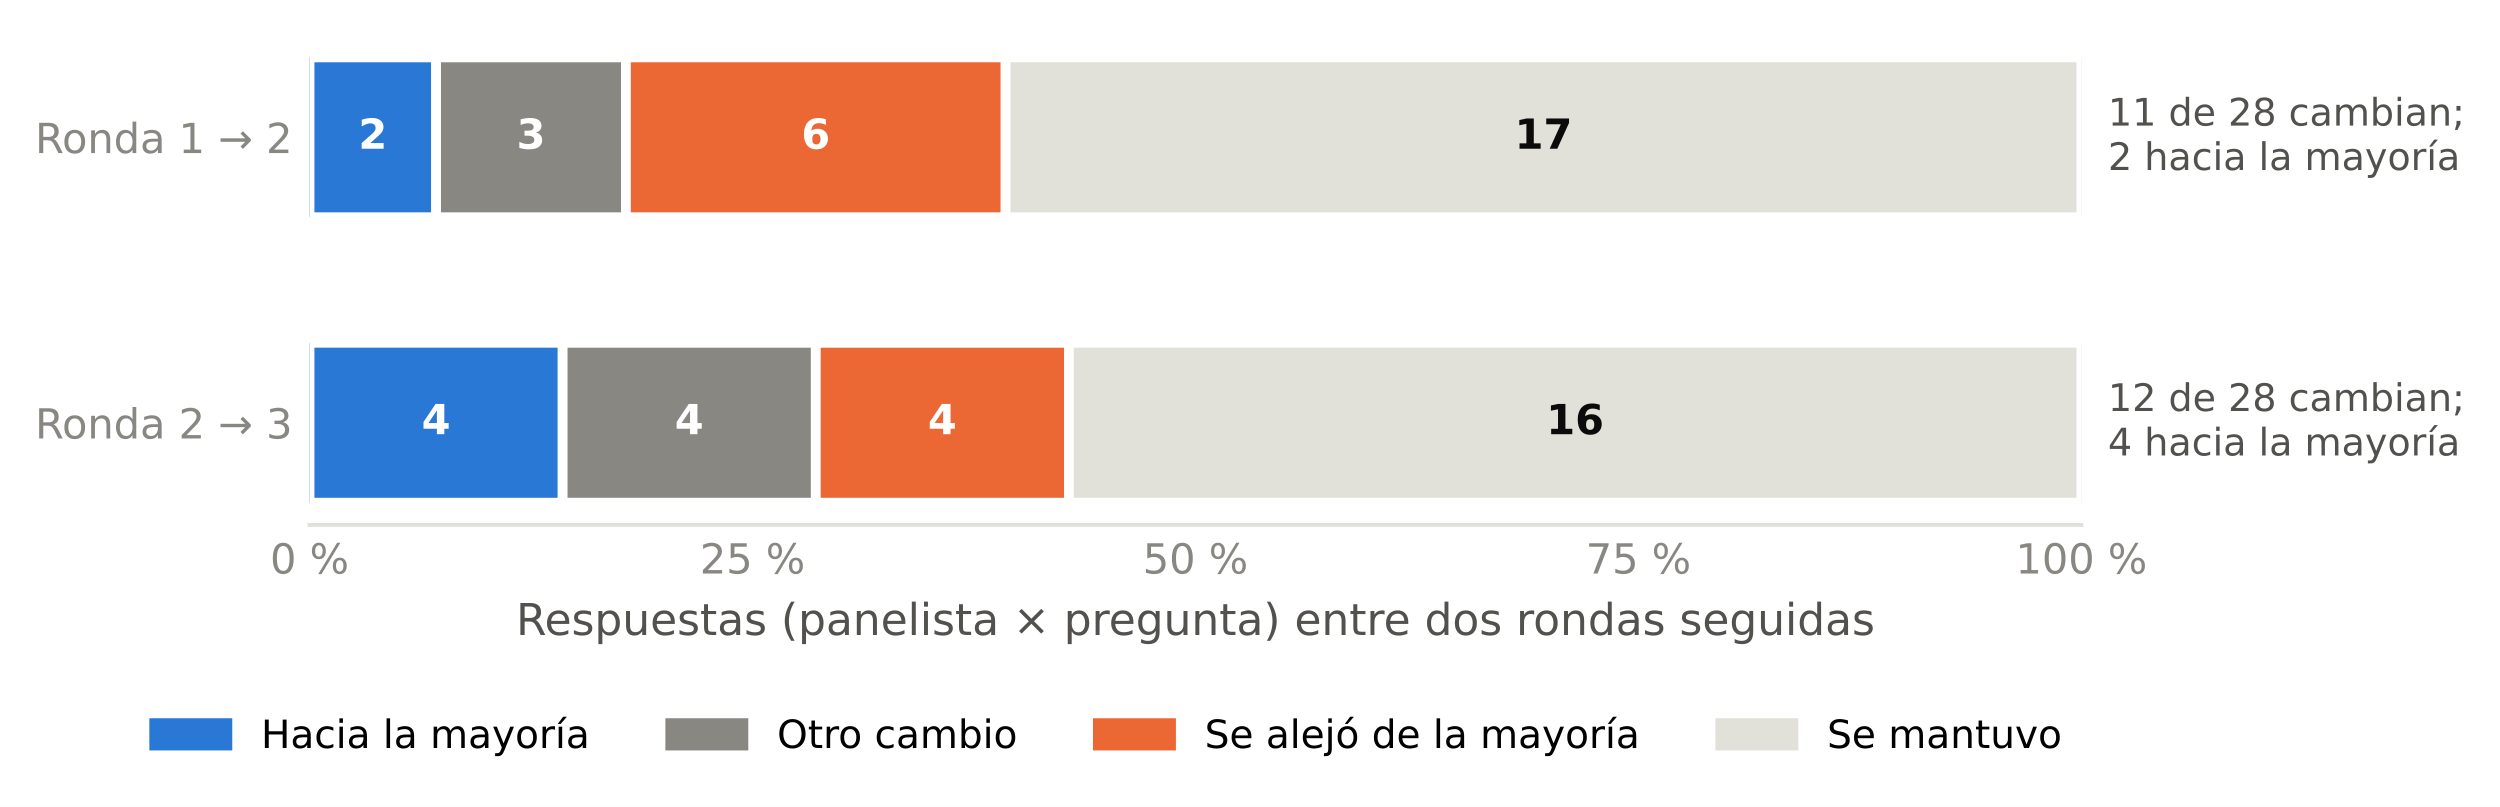
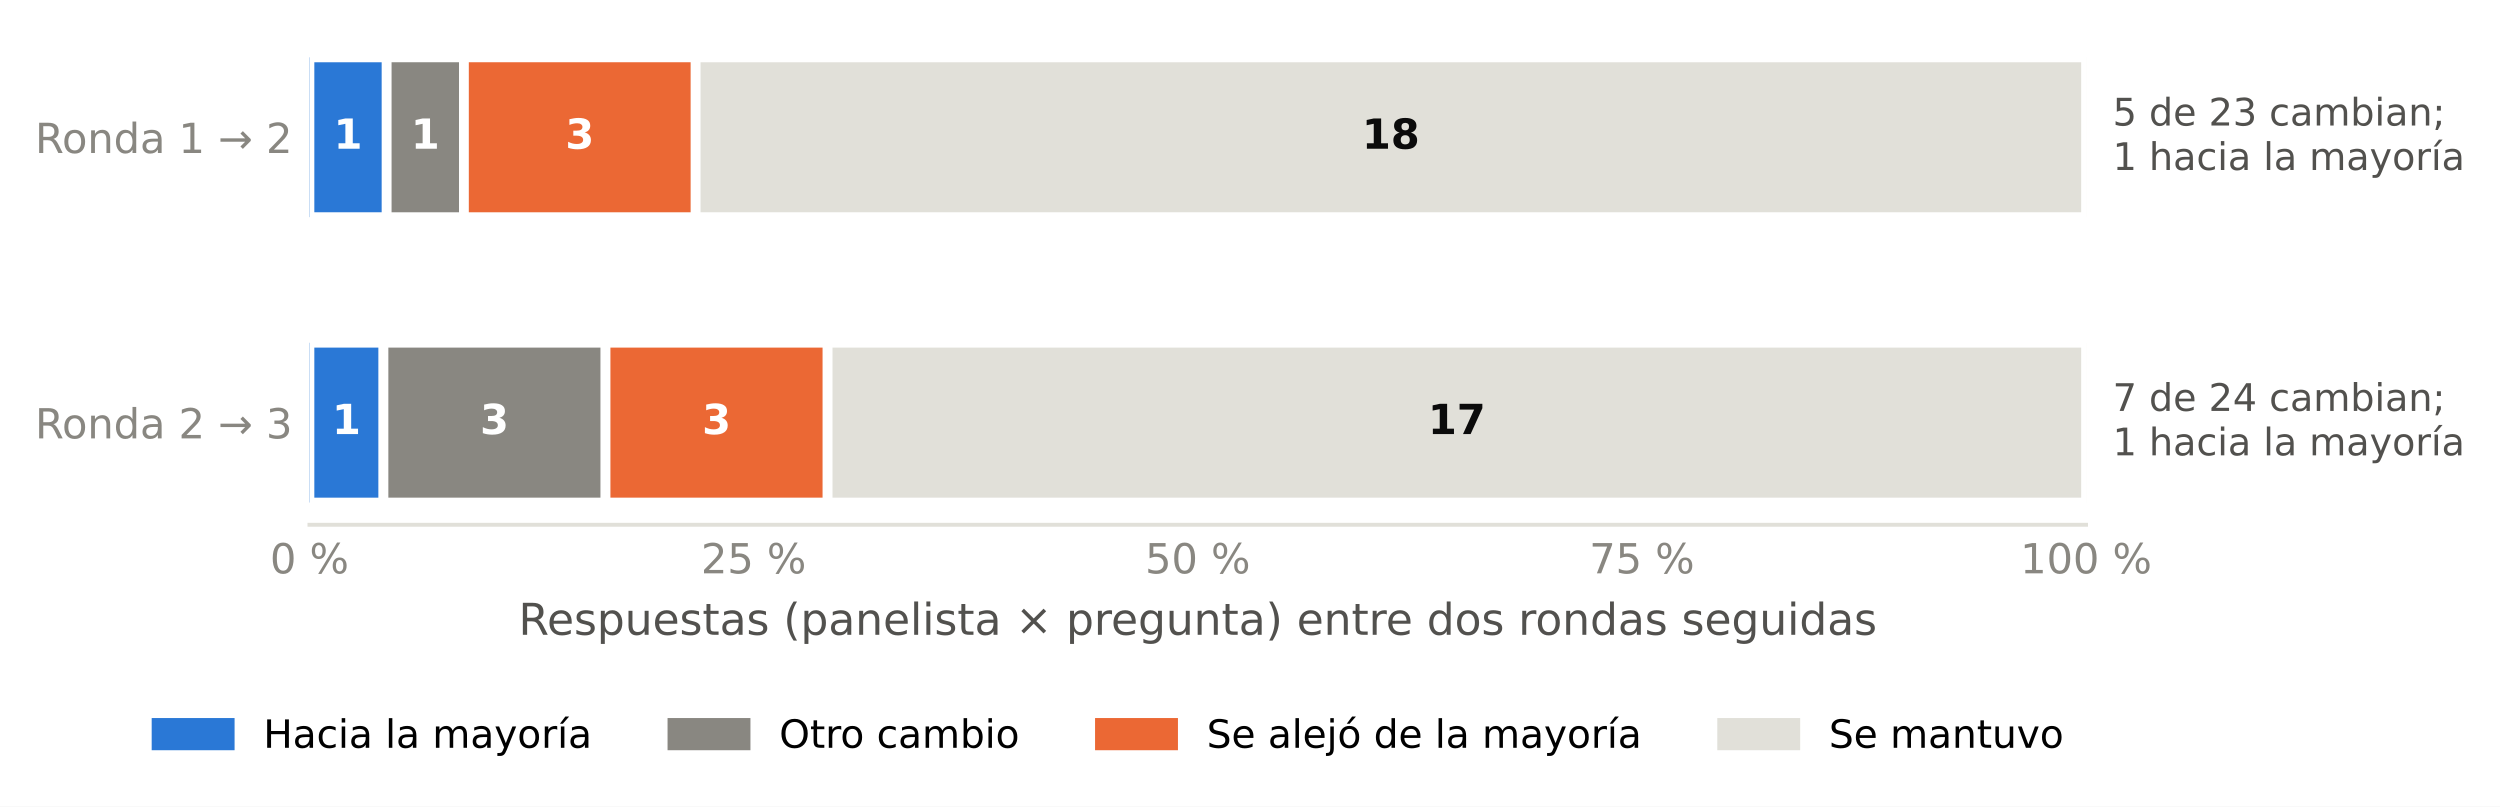
- <svg xmlns="http://www.w3.org/2000/svg" width="512.537pt" height="165.415pt" viewBox="0 0 512.537 165.415" version="1.1">
+ <svg xmlns="http://www.w3.org/2000/svg" width="512.684pt" height="165.415pt" viewBox="0 0 512.684 165.415" version="1.1">
  <defs>
    <style type="text/css">*{stroke-linejoin: round; stroke-linecap: butt}</style>
  </defs>
  <g id="figure_1">
    <g id="patch_1">
-       <path d="M 0 165.415  L 512.537 165.415  L 512.537 0  L 0 0  z " style="fill: #ffffff" />
+       <path d="M 0 165.415  L 512.684 165.415  L 512.684 0  L 0 0  z " style="fill: #ffffff" />
    </g>
    <g id="axes_1">
      <g id="patch_2">
-         <path d="M 63.46 107.618  L 426.713 107.618  L 426.713 7.2  L 63.46 7.2  z " style="fill: #ffffff" />
+         <path d="M 63.46 107.618  L 427.793 107.618  L 427.793 7.2  L 63.46 7.2  z " style="fill: #ffffff" />
      </g>
      <g id="patch_3">
-         <path d="M 63.46 11.764  L 89.406 11.764  L 89.406 44.535  L 63.46 44.535  z " clip-path="url(#pc1e5c1a026)" style="fill: #2a78d6; stroke: #ffffff; stroke-width: 2; stroke-linejoin: miter" />
+         <path d="M 63.46 11.764  L 79.3 11.764  L 79.3 44.535  L 63.46 44.535  z " clip-path="url(#pf896f9b604)" style="fill: #2a78d6; stroke: #ffffff; stroke-width: 2; stroke-linejoin: miter" />
      </g>
      <g id="patch_4">
-         <path d="M 89.406 11.764  L 128.326 11.764  L 128.326 44.535  L 89.406 44.535  z " clip-path="url(#pc1e5c1a026)" style="fill: #898781; stroke: #ffffff; stroke-width: 2; stroke-linejoin: miter" />
+         <path d="M 79.3 11.764  L 95.141 11.764  L 95.141 44.535  L 79.3 44.535  z " clip-path="url(#pf896f9b604)" style="fill: #898781; stroke: #ffffff; stroke-width: 2; stroke-linejoin: miter" />
      </g>
      <g id="patch_5">
-         <path d="M 128.326 11.764  L 206.167 11.764  L 206.167 44.535  L 128.326 44.535  z " clip-path="url(#pc1e5c1a026)" style="fill: #eb6834; stroke: #ffffff; stroke-width: 2; stroke-linejoin: miter" />
+         <path d="M 95.141 11.764  L 142.663 11.764  L 142.663 44.535  L 95.141 44.535  z " clip-path="url(#pf896f9b604)" style="fill: #eb6834; stroke: #ffffff; stroke-width: 2; stroke-linejoin: miter" />
      </g>
      <g id="patch_6">
-         <path d="M 206.167 11.764  L 426.713 11.764  L 426.713 44.535  L 206.167 44.535  z " clip-path="url(#pc1e5c1a026)" style="fill: #e1e0d9; stroke: #ffffff; stroke-width: 2; stroke-linejoin: miter" />
+         <path d="M 142.663 11.764  L 427.793 11.764  L 427.793 44.535  L 142.663 44.535  z " clip-path="url(#pf896f9b604)" style="fill: #e1e0d9; stroke: #ffffff; stroke-width: 2; stroke-linejoin: miter" />
      </g>
      <g id="patch_7">
-         <path d="M 63.46 70.283  L 115.353 70.283  L 115.353 103.054  L 63.46 103.054  z " clip-path="url(#pc1e5c1a026)" style="fill: #2a78d6; stroke: #ffffff; stroke-width: 2; stroke-linejoin: miter" />
+         <path d="M 63.46 70.283  L 78.64 70.283  L 78.64 103.054  L 63.46 103.054  z " clip-path="url(#pf896f9b604)" style="fill: #2a78d6; stroke: #ffffff; stroke-width: 2; stroke-linejoin: miter" />
      </g>
      <g id="patch_8">
-         <path d="M 115.353 70.283  L 167.247 70.283  L 167.247 103.054  L 115.353 103.054  z " clip-path="url(#pc1e5c1a026)" style="fill: #898781; stroke: #ffffff; stroke-width: 2; stroke-linejoin: miter" />
+         <path d="M 78.64 70.283  L 124.182 70.283  L 124.182 103.054  L 78.64 103.054  z " clip-path="url(#pf896f9b604)" style="fill: #898781; stroke: #ffffff; stroke-width: 2; stroke-linejoin: miter" />
      </g>
      <g id="patch_9">
-         <path d="M 167.247 70.283  L 219.14 70.283  L 219.14 103.054  L 167.247 103.054  z " clip-path="url(#pc1e5c1a026)" style="fill: #eb6834; stroke: #ffffff; stroke-width: 2; stroke-linejoin: miter" />
+         <path d="M 124.182 70.283  L 169.724 70.283  L 169.724 103.054  L 124.182 103.054  z " clip-path="url(#pf896f9b604)" style="fill: #eb6834; stroke: #ffffff; stroke-width: 2; stroke-linejoin: miter" />
      </g>
      <g id="patch_10">
-         <path d="M 219.14 70.283  L 426.713 70.283  L 426.713 103.054  L 219.14 103.054  z " clip-path="url(#pc1e5c1a026)" style="fill: #e1e0d9; stroke: #ffffff; stroke-width: 2; stroke-linejoin: miter" />
+         <path d="M 169.724 70.283  L 427.793 70.283  L 427.793 103.054  L 169.724 103.054  z " clip-path="url(#pf896f9b604)" style="fill: #e1e0d9; stroke: #ffffff; stroke-width: 2; stroke-linejoin: miter" />
      </g>
      <g id="matplotlib.axis_1">
        <g id="xtick_1">
          <g id="line2d_1" />
          <g id="text_1">
            <text style="font-size: 8.5px; font-family: 'DejaVu Sans', 'Helvetica', 'Arial', sans-serif; text-anchor: middle; fill: #898781" x="63.46" y="117.577" transform="rotate(-0 63.45977 117.577)">0 %</text>
          </g>
        </g>
        <g id="xtick_2">
          <g id="line2d_2" />
          <g id="text_2">
-             <text style="font-size: 8.5px; font-family: 'DejaVu Sans', 'Helvetica', 'Arial', sans-serif; text-anchor: middle; fill: #898781" x="154.273" y="117.577" transform="rotate(-0 154.2732 117.577)">25 %</text>
+             <text style="font-size: 8.5px; font-family: 'DejaVu Sans', 'Helvetica', 'Arial', sans-serif; text-anchor: middle; fill: #898781" x="154.543" y="117.577" transform="rotate(-0 154.5432 117.577)">25 %</text>
          </g>
        </g>
        <g id="xtick_3">
          <g id="line2d_3" />
          <g id="text_3">
-             <text style="font-size: 8.5px; font-family: 'DejaVu Sans', 'Helvetica', 'Arial', sans-serif; text-anchor: middle; fill: #898781" x="245.087" y="117.577" transform="rotate(-0 245.0866 117.577)">50 %</text>
+             <text style="font-size: 8.5px; font-family: 'DejaVu Sans', 'Helvetica', 'Arial', sans-serif; text-anchor: middle; fill: #898781" x="245.627" y="117.577" transform="rotate(-0 245.6266 117.577)">50 %</text>
          </g>
        </g>
        <g id="xtick_4">
          <g id="line2d_4" />
          <g id="text_4">
-             <text style="font-size: 8.5px; font-family: 'DejaVu Sans', 'Helvetica', 'Arial', sans-serif; text-anchor: middle; fill: #898781" x="335.9" y="117.577" transform="rotate(-0 335.9 117.577)">75 %</text>
+             <text style="font-size: 8.5px; font-family: 'DejaVu Sans', 'Helvetica', 'Arial', sans-serif; text-anchor: middle; fill: #898781" x="336.71" y="117.577" transform="rotate(-0 336.71 117.577)">75 %</text>
          </g>
        </g>
        <g id="xtick_5">
          <g id="line2d_5" />
          <g id="text_5">
-             <text style="font-size: 8.5px; font-family: 'DejaVu Sans', 'Helvetica', 'Arial', sans-serif; text-anchor: middle; fill: #898781" x="426.713" y="117.577" transform="rotate(-0 426.7134 117.577)">100 %</text>
+             <text style="font-size: 8.5px; font-family: 'DejaVu Sans', 'Helvetica', 'Arial', sans-serif; text-anchor: middle; fill: #898781" x="427.793" y="117.577" transform="rotate(-0 427.7934 117.577)">100 %</text>
          </g>
        </g>
        <g id="text_6">
-           <text style="font-size: 9px; font-family: 'DejaVu Sans', 'Helvetica', 'Arial', sans-serif; text-anchor: middle; fill: #52514e" x="245.087" y="130.183" transform="rotate(-0 245.0866 130.1834)">Respuestas (panelista × pregunta) entre dos rondas seguidas</text>
+           <text style="font-size: 9px; font-family: 'DejaVu Sans', 'Helvetica', 'Arial', sans-serif; text-anchor: middle; fill: #52514e" x="245.627" y="130.183" transform="rotate(-0 245.6266 130.1834)">Respuestas (panelista × pregunta) entre dos rondas seguidas</text>
        </g>
      </g>
      <g id="matplotlib.axis_2">
        <g id="ytick_1">
          <g id="line2d_6" />
          <g id="text_7">
            <text style="font-size: 8.5px; font-family: 'DejaVu Sans', 'Helvetica', 'Arial', sans-serif; text-anchor: end; fill: #898781" x="59.96" y="31.379" transform="rotate(-0 59.95977 31.37909)">Ronda 1 → 2</text>
          </g>
        </g>
        <g id="ytick_2">
          <g id="line2d_7" />
          <g id="text_8">
            <text style="font-size: 8.5px; font-family: 'DejaVu Sans', 'Helvetica', 'Arial', sans-serif; text-anchor: end; fill: #898781" x="59.96" y="89.898" transform="rotate(-0 59.95977 89.89795)">Ronda 2 → 3</text>
          </g>
        </g>
      </g>
      <g id="patch_11">
-         <path d="M 63.46 107.618  L 426.713 107.618  " style="fill: none; stroke: #e1e0d9; stroke-width: 0.8; stroke-linejoin: miter; stroke-linecap: square" />
+         <path d="M 63.46 107.618  L 427.793 107.618  " style="fill: none; stroke: #e1e0d9; stroke-width: 0.8; stroke-linejoin: miter; stroke-linecap: square" />
      </g>
      <g id="text_9">
-         <text style="font-weight: 700; font-size: 8.5px; font-family: 'DejaVu Sans', 'Helvetica', 'Arial', sans-serif; text-anchor: middle; fill: #ffffff" x="76.433" y="30.495" transform="rotate(-0 76.43311 30.49522)">2</text>
+         <text style="font-weight: 700; font-size: 8.5px; font-family: 'DejaVu Sans', 'Helvetica', 'Arial', sans-serif; text-anchor: middle; fill: #ffffff" x="71.38" y="30.495" transform="rotate(-0 71.38006 30.49522)">1</text>
      </g>
      <g id="text_10">
-         <text style="font-weight: 700; font-size: 8.5px; font-family: 'DejaVu Sans', 'Helvetica', 'Arial', sans-serif; text-anchor: middle; fill: #ffffff" x="108.866" y="30.495" transform="rotate(-0 108.8665 30.49522)">3</text>
+         <text style="font-weight: 700; font-size: 8.5px; font-family: 'DejaVu Sans', 'Helvetica', 'Arial', sans-serif; text-anchor: middle; fill: #ffffff" x="87.221" y="30.495" transform="rotate(-0 87.22065 30.49522)">1</text>
      </g>
      <g id="text_11">
-         <text style="font-weight: 700; font-size: 8.5px; font-family: 'DejaVu Sans', 'Helvetica', 'Arial', sans-serif; text-anchor: middle; fill: #ffffff" x="167.247" y="30.495" transform="rotate(-0 167.2465 30.49522)">6</text>
+         <text style="font-weight: 700; font-size: 8.5px; font-family: 'DejaVu Sans', 'Helvetica', 'Arial', sans-serif; text-anchor: middle; fill: #ffffff" x="118.902" y="30.495" transform="rotate(-0 118.9018 30.49522)">3</text>
      </g>
      <g id="text_12">
-         <text style="font-weight: 700; font-size: 8.5px; font-family: 'DejaVu Sans', 'Helvetica', 'Arial', sans-serif; text-anchor: middle; fill: #0b0b0b" x="316.44" y="30.495" transform="rotate(-0 316.44 30.49522)">17</text>
+         <text style="font-weight: 700; font-size: 8.5px; font-family: 'DejaVu Sans', 'Helvetica', 'Arial', sans-serif; text-anchor: middle; fill: #0b0b0b" x="285.228" y="30.495" transform="rotate(-0 285.228 30.49522)">18</text>
      </g>
      <g id="text_13">
-         <text style="font-size: 7.8px; font-family: 'DejaVu Sans', 'Helvetica', 'Arial', sans-serif; fill: #52514e" transform="translate(432.1622 25.74772)">11 de 28 cambian;</text>
-         <text style="font-size: 7.8px; font-family: 'DejaVu Sans', 'Helvetica', 'Arial', sans-serif; fill: #52514e" transform="translate(432.1622 34.85641)">2 hacia la mayoría</text>
+         <text style="font-size: 7.8px; font-family: 'DejaVu Sans', 'Helvetica', 'Arial', sans-serif; fill: #52514e" transform="translate(433.2584 25.74772)">5 de 23 cambian;</text>
+         <text style="font-size: 7.8px; font-family: 'DejaVu Sans', 'Helvetica', 'Arial', sans-serif; fill: #52514e" transform="translate(433.2584 34.85641)">1 hacia la mayoría</text>
      </g>
      <g id="text_14">
-         <text style="font-weight: 700; font-size: 8.5px; font-family: 'DejaVu Sans', 'Helvetica', 'Arial', sans-serif; text-anchor: middle; fill: #ffffff" x="89.406" y="89.014" transform="rotate(-0 89.40645 89.01408)">4</text>
+         <text style="font-weight: 700; font-size: 8.5px; font-family: 'DejaVu Sans', 'Helvetica', 'Arial', sans-serif; text-anchor: middle; fill: #ffffff" x="71.05" y="89.014" transform="rotate(-0 71.05005 89.01408)">1</text>
      </g>
      <g id="text_15">
-         <text style="font-weight: 700; font-size: 8.5px; font-family: 'DejaVu Sans', 'Helvetica', 'Arial', sans-serif; text-anchor: middle; fill: #ffffff" x="141.3" y="89.014" transform="rotate(-0 141.2998 89.01408)">4</text>
+         <text style="font-weight: 700; font-size: 8.5px; font-family: 'DejaVu Sans', 'Helvetica', 'Arial', sans-serif; text-anchor: middle; fill: #ffffff" x="101.411" y="89.014" transform="rotate(-0 101.4112 89.01408)">3</text>
      </g>
      <g id="text_16">
-         <text style="font-weight: 700; font-size: 8.5px; font-family: 'DejaVu Sans', 'Helvetica', 'Arial', sans-serif; text-anchor: middle; fill: #ffffff" x="193.193" y="89.014" transform="rotate(-0 193.1932 89.01408)">4</text>
+         <text style="font-weight: 700; font-size: 8.5px; font-family: 'DejaVu Sans', 'Helvetica', 'Arial', sans-serif; text-anchor: middle; fill: #ffffff" x="146.953" y="89.014" transform="rotate(-0 146.9529 89.01408)">3</text>
      </g>
      <g id="text_17">
-         <text style="font-weight: 700; font-size: 8.5px; font-family: 'DejaVu Sans', 'Helvetica', 'Arial', sans-serif; text-anchor: middle; fill: #0b0b0b" x="322.927" y="89.014" transform="rotate(-0 322.9266 89.01408)">16</text>
+         <text style="font-weight: 700; font-size: 8.5px; font-family: 'DejaVu Sans', 'Helvetica', 'Arial', sans-serif; text-anchor: middle; fill: #0b0b0b" x="298.759" y="89.014" transform="rotate(-0 298.7585 89.01408)">17</text>
      </g>
      <g id="text_18">
-         <text style="font-size: 7.8px; font-family: 'DejaVu Sans', 'Helvetica', 'Arial', sans-serif; fill: #52514e" transform="translate(432.1622 84.26658)">12 de 28 cambian;</text>
-         <text style="font-size: 7.8px; font-family: 'DejaVu Sans', 'Helvetica', 'Arial', sans-serif; fill: #52514e" transform="translate(432.1622 93.37528)">4 hacia la mayoría</text>
+         <text style="font-size: 7.8px; font-family: 'DejaVu Sans', 'Helvetica', 'Arial', sans-serif; fill: #52514e" transform="translate(433.2584 84.26658)">7 de 24 cambian;</text>
+         <text style="font-size: 7.8px; font-family: 'DejaVu Sans', 'Helvetica', 'Arial', sans-serif; fill: #52514e" transform="translate(433.2584 93.37528)">1 hacia la mayoría</text>
      </g>
      <g id="legend_1">
        <g id="patch_12">
-           <path d="M 31.12 153.351  L 47.12 153.351  L 47.12 147.751  L 31.12 147.751  z " style="fill: #2a78d6; stroke: #2a78d6; stroke-linejoin: miter" />
+           <path d="M 31.606 153.351  L 47.606 153.351  L 47.606 147.751  L 31.606 147.751  z " style="fill: #2a78d6; stroke: #2a78d6; stroke-linejoin: miter" />
        </g>
        <g id="text_19">
-           <text style="font-size: 8px; font-family: 'DejaVu Sans', 'Helvetica', 'Arial', sans-serif; text-anchor: start" x="53.52" y="153.351" transform="rotate(-0 53.52014 153.351)">Hacia la mayoría</text>
+           <text style="font-size: 8px; font-family: 'DejaVu Sans', 'Helvetica', 'Arial', sans-serif; text-anchor: start" x="54.006" y="153.351" transform="rotate(-0 54.00614 153.351)">Hacia la mayoría</text>
        </g>
        <g id="patch_13">
-           <path d="M 136.911 153.351  L 152.911 153.351  L 152.911 147.751  L 136.911 147.751  z " style="fill: #898781; stroke: #898781; stroke-linejoin: miter" />
+           <path d="M 137.397 153.351  L 153.397 153.351  L 153.397 147.751  L 137.397 147.751  z " style="fill: #898781; stroke: #898781; stroke-linejoin: miter" />
        </g>
        <g id="text_20">
-           <text style="font-size: 8px; font-family: 'DejaVu Sans', 'Helvetica', 'Arial', sans-serif; text-anchor: start" x="159.311" y="153.351" transform="rotate(-0 159.3114 153.351)">Otro cambio</text>
+           <text style="font-size: 8px; font-family: 'DejaVu Sans', 'Helvetica', 'Arial', sans-serif; text-anchor: start" x="159.797" y="153.351" transform="rotate(-0 159.7974 153.351)">Otro cambio</text>
        </g>
        <g id="patch_14">
-           <path d="M 224.581 153.351  L 240.581 153.351  L 240.581 147.751  L 224.581 147.751  z " style="fill: #eb6834; stroke: #eb6834; stroke-linejoin: miter" />
+           <path d="M 225.067 153.351  L 241.067 153.351  L 241.067 147.751  L 225.067 147.751  z " style="fill: #eb6834; stroke: #eb6834; stroke-linejoin: miter" />
        </g>
        <g id="text_21">
-           <text style="font-size: 8px; font-family: 'DejaVu Sans', 'Helvetica', 'Arial', sans-serif; text-anchor: start" x="246.981" y="153.351" transform="rotate(-0 246.9814 153.351)">Se alejó de la mayoría</text>
+           <text style="font-size: 8px; font-family: 'DejaVu Sans', 'Helvetica', 'Arial', sans-serif; text-anchor: start" x="247.467" y="153.351" transform="rotate(-0 247.4674 153.351)">Se alejó de la mayoría</text>
        </g>
        <g id="patch_15">
-           <path d="M 352.183 153.351  L 368.183 153.351  L 368.183 147.751  L 352.183 147.751  z " style="fill: #e1e0d9; stroke: #e1e0d9; stroke-linejoin: miter" />
+           <path d="M 352.669 153.351  L 368.669 153.351  L 368.669 147.751  L 352.669 147.751  z " style="fill: #e1e0d9; stroke: #e1e0d9; stroke-linejoin: miter" />
        </g>
        <g id="text_22">
-           <text style="font-size: 8px; font-family: 'DejaVu Sans', 'Helvetica', 'Arial', sans-serif; text-anchor: start" x="374.583" y="153.351" transform="rotate(-0 374.5826 153.351)">Se mantuvo</text>
+           <text style="font-size: 8px; font-family: 'DejaVu Sans', 'Helvetica', 'Arial', sans-serif; text-anchor: start" x="375.069" y="153.351" transform="rotate(-0 375.0686 153.351)">Se mantuvo</text>
        </g>
      </g>
    </g>
  </g>
  <defs>
-     <clipPath id="pc1e5c1a026">
-       <rect x="63.46" y="7.2" width="363.254" height="100.418" />
+     <clipPath id="pf896f9b604">
+       <rect x="63.46" y="7.2" width="364.334" height="100.418" />
    </clipPath>
  </defs>
</svg>
